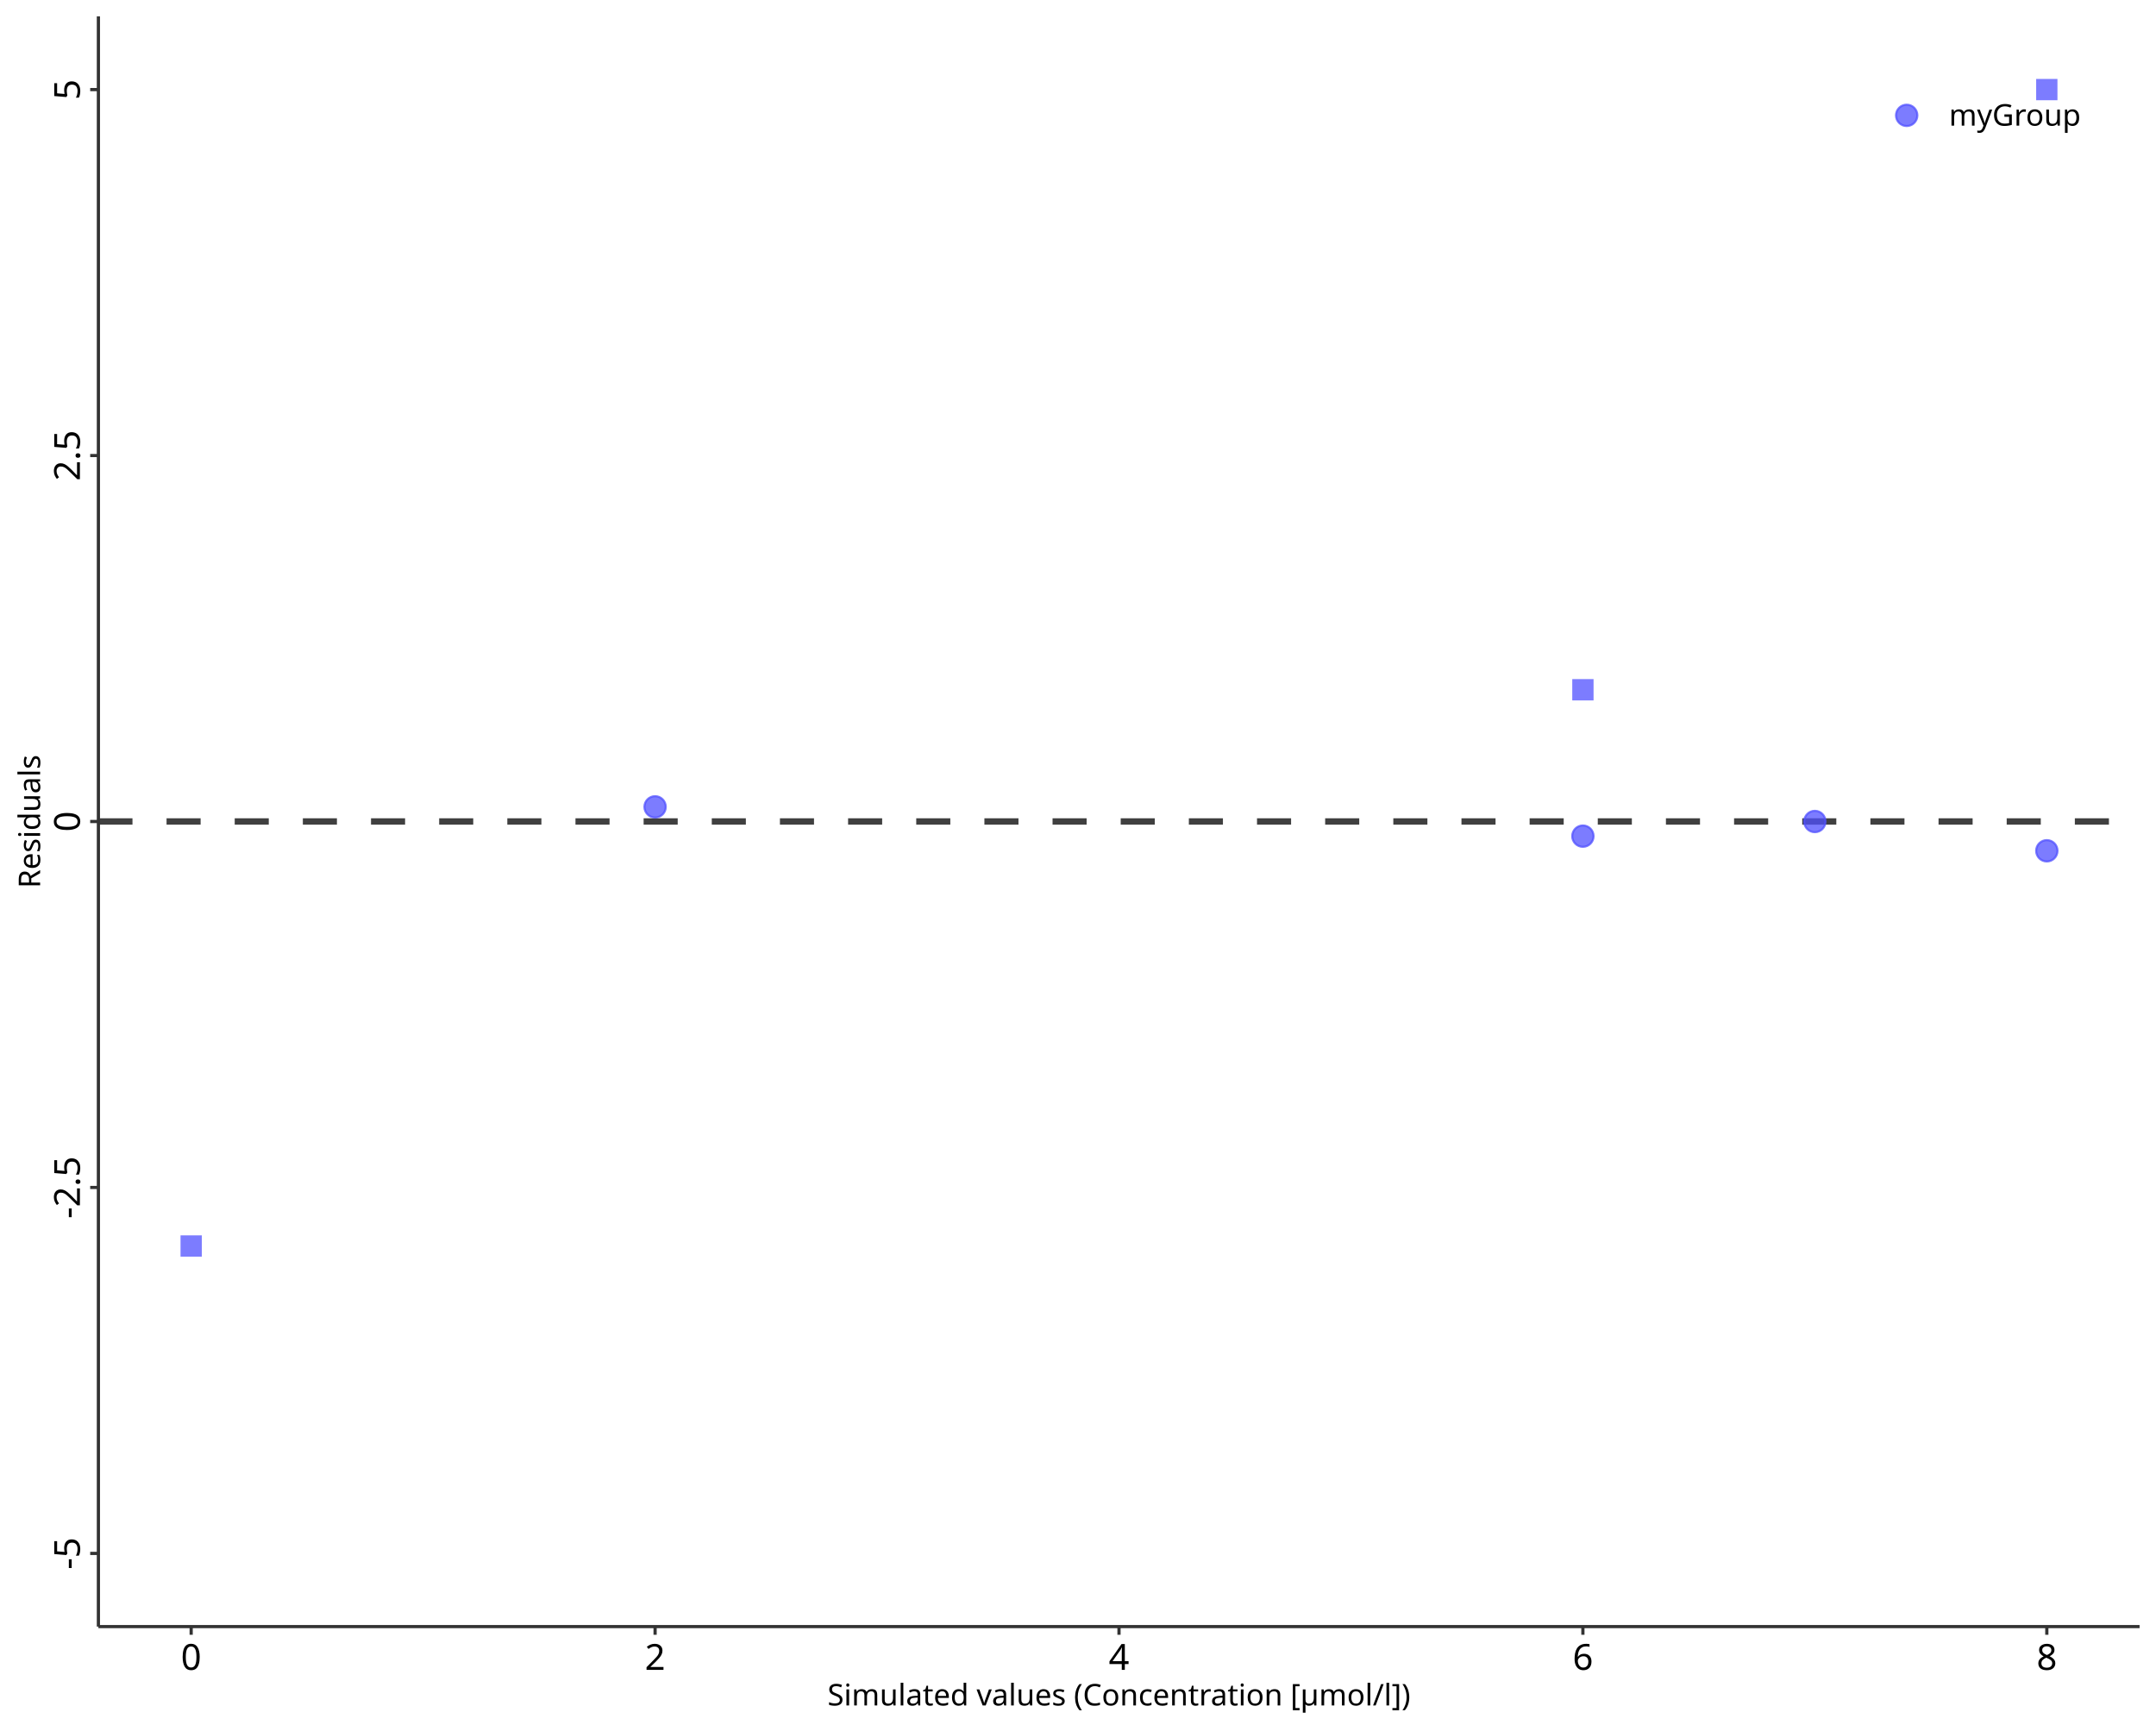
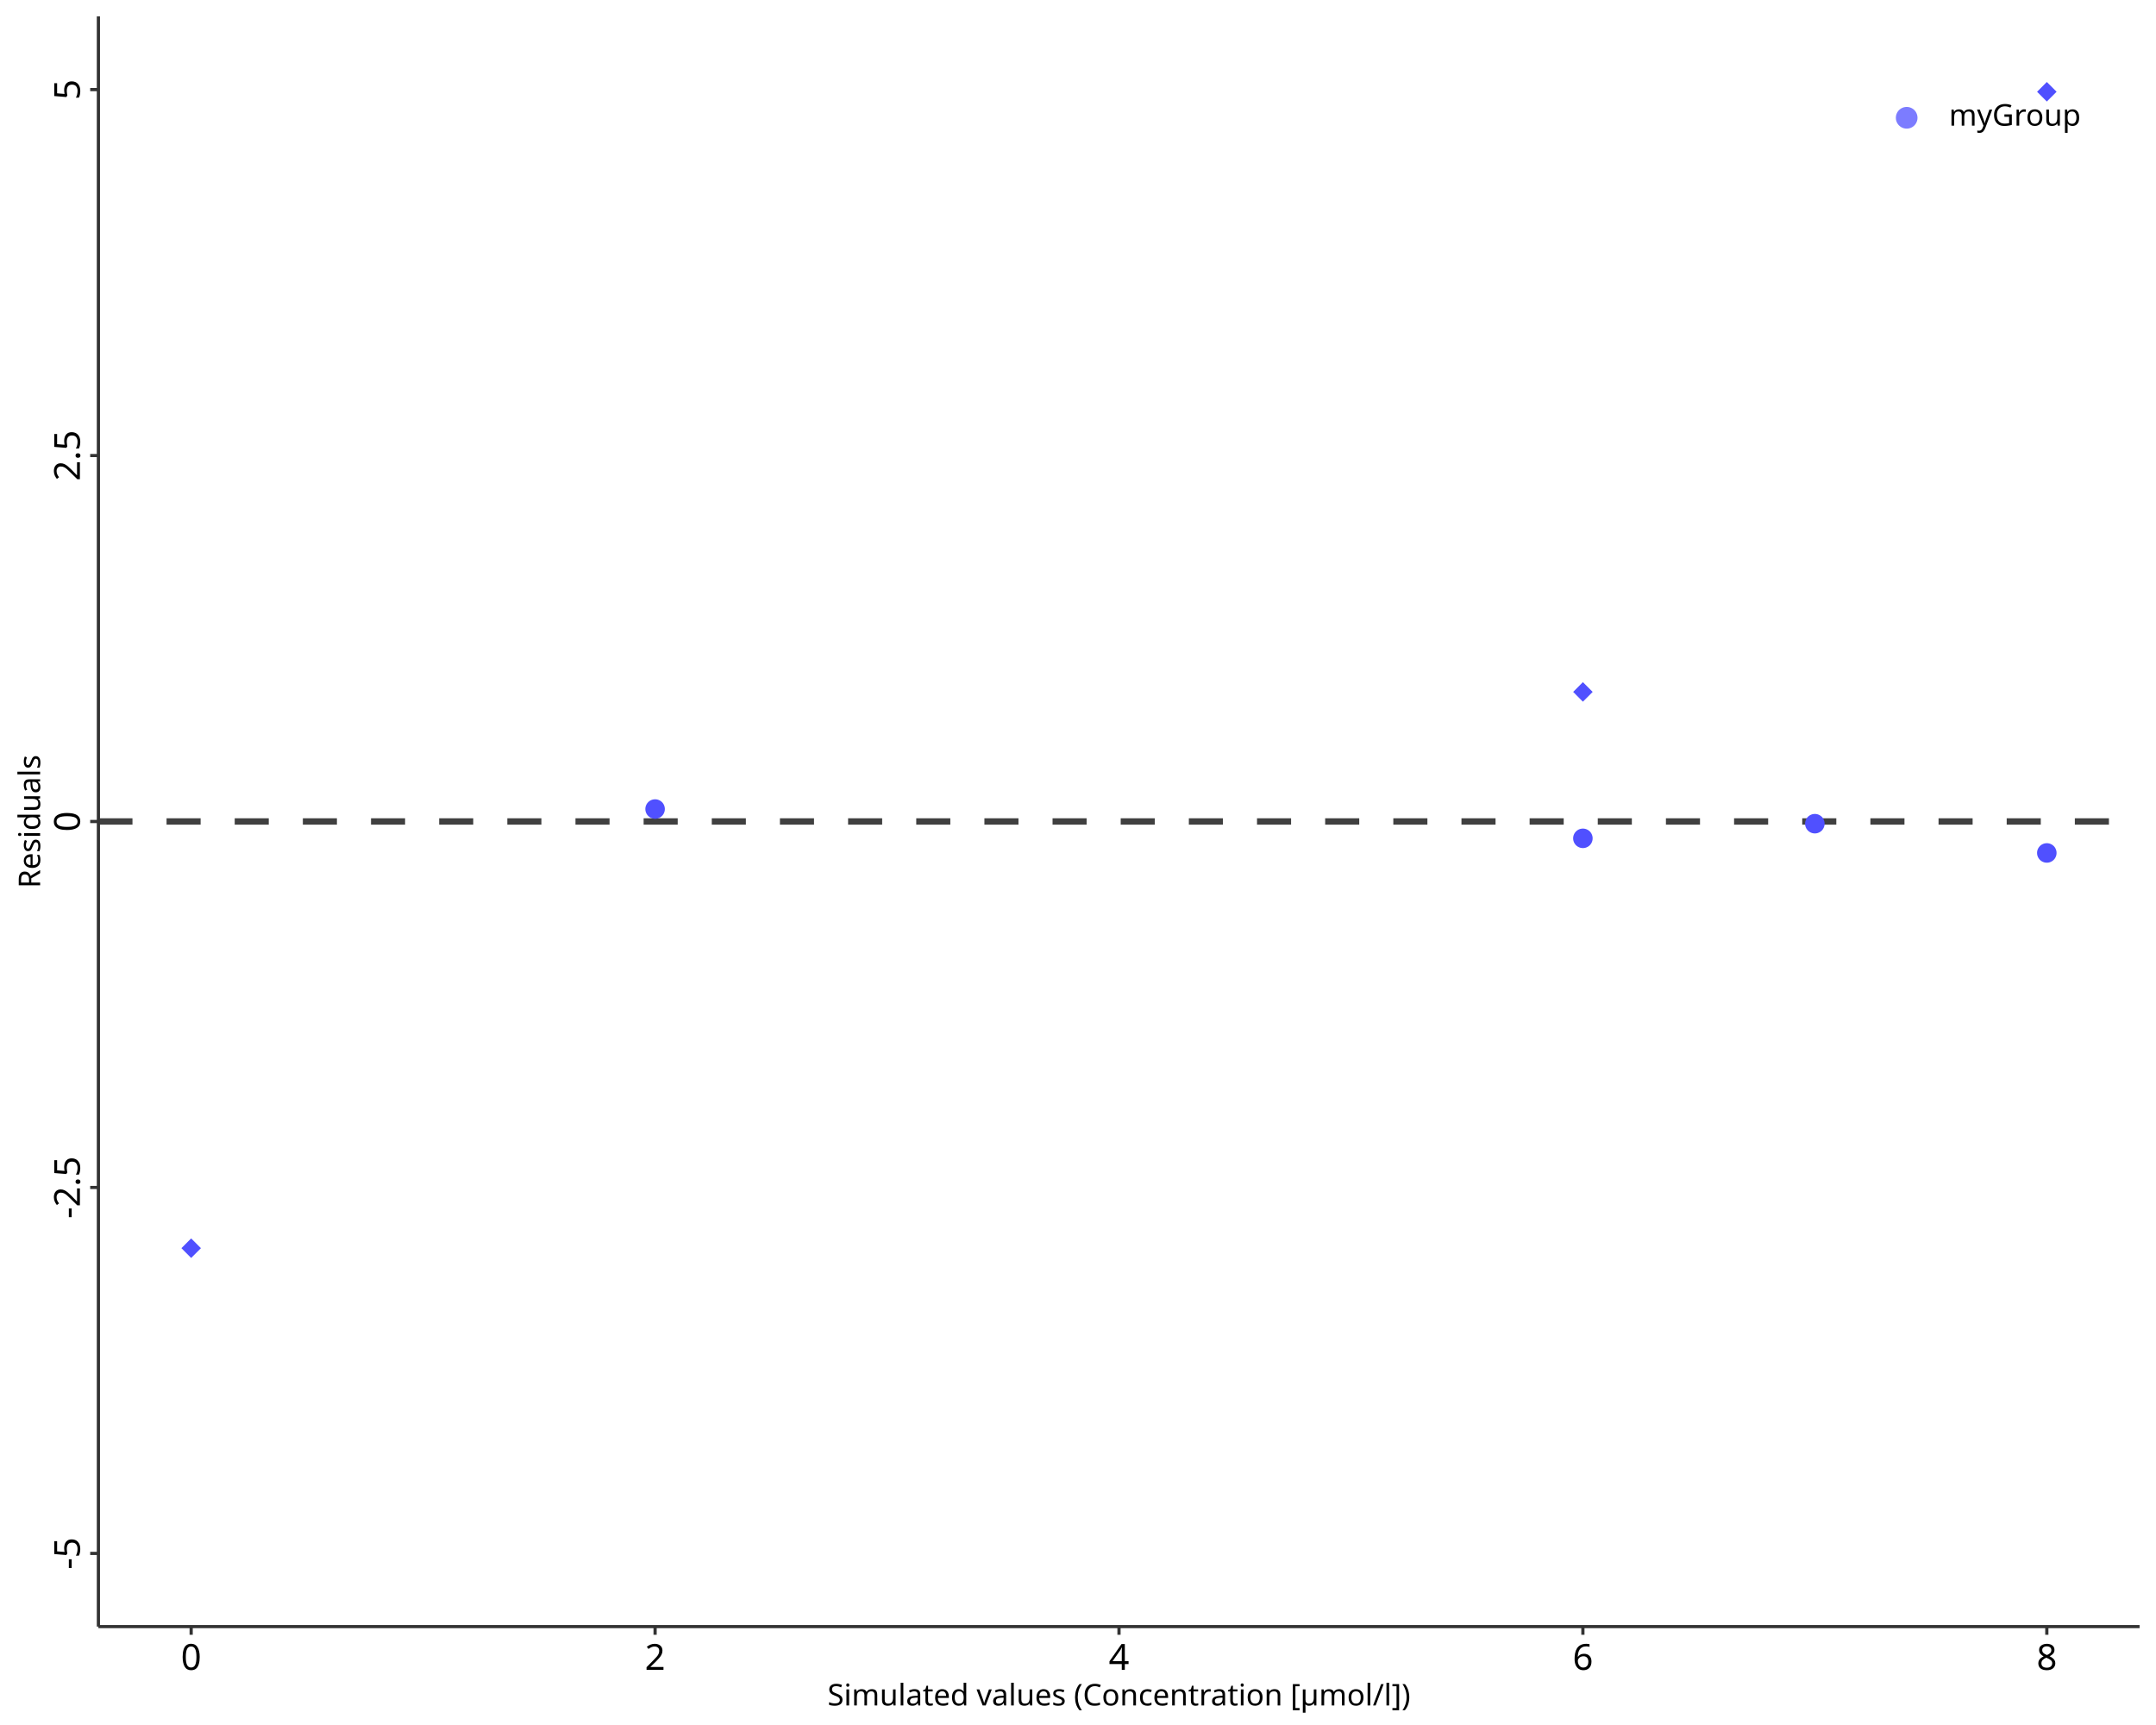
<svg xmlns="http://www.w3.org/2000/svg" class="svglite" data-engine-version="2.0" width="720.00pt" height="576.00pt" viewBox="0 0 720.00 576.00">
  <defs>
    <style type="text/css">
    .svglite line, .svglite polyline, .svglite polygon, .svglite path, .svglite rect, .svglite circle {
      fill: none;
      stroke: #000000;
      stroke-linecap: round;
      stroke-linejoin: round;
      stroke-miterlimit: 10.00;
    }
  </style>
  </defs>
  <rect width="100%" height="100%" style="stroke: none; fill: #FFFFFF;" />
  <defs>
    <clipPath id="cpMC4wMHw3MjAuMDB8MC4wMHw1NzYuMDA=">
      <rect x="0.00" y="0.00" width="720.00" height="576.00" />
    </clipPath>
  </defs>
  <g clip-path="url(#cpMC4wMHw3MjAuMDB8MC4wMHw1NzYuMDA=)">
    <rect x="0.00" y="0.00" width="720.00" height="576.00" style="stroke-width: 1.07; stroke: none; fill: #FFFFFF;" />
  </g>
  <defs>
    <clipPath id="cpMzIuODZ8NzE0LjUyfDUuNDh8NTQzLjE0">
      <rect x="32.86" y="5.48" width="681.66" height="537.66" />
    </clipPath>
  </defs>
  <g clip-path="url(#cpMzIuODZ8NzE0LjUyfDUuNDh8NTQzLjE0)">
    <rect x="32.86" y="5.48" width="681.66" height="537.66" style="stroke-width: 1.07; stroke: none; fill: #FFFFFF;" />
  </g>
  <g clip-path="url(#cpMC4wMHw3MjAuMDB8MC4wMHw1NzYuMDA=)">
</g>
  <g clip-path="url(#cpMzIuODZ8NzE0LjUyfDUuNDh8NTQzLjE0)">
</g>
  <g clip-path="url(#cpMC4wMHw3MjAuMDB8MC4wMHw1NzYuMDA=)">
</g>
  <g clip-path="url(#cpMzIuODZ8NzE0LjUyfDUuNDh8NTQzLjE0)">
</g>
  <g clip-path="url(#cpMC4wMHw3MjAuMDB8MC4wMHw1NzYuMDA=)">
</g>
  <g clip-path="url(#cpMzIuODZ8NzE0LjUyfDUuNDh8NTQzLjE0)">
</g>
  <g clip-path="url(#cpMC4wMHw3MjAuMDB8MC4wMHw1NzYuMDA=)">
</g>
  <g clip-path="url(#cpMzIuODZ8NzE0LjUyfDUuNDh8NTQzLjE0)">
</g>
  <g clip-path="url(#cpMC4wMHw3MjAuMDB8MC4wMHw1NzYuMDA=)">
</g>
  <g clip-path="url(#cpMzIuODZ8NzE0LjUyfDUuNDh8NTQzLjE0)">
</g>
  <g clip-path="url(#cpMC4wMHw3MjAuMDB8MC4wMHw1NzYuMDA=)">
</g>
  <g clip-path="url(#cpMzIuODZ8NzE0LjUyfDUuNDh8NTQzLjE0)">
</g>
  <g clip-path="url(#cpMC4wMHw3MjAuMDB8MC4wMHw1NzYuMDA=)">
</g>
  <g clip-path="url(#cpMzIuODZ8NzE0LjUyfDUuNDh8NTQzLjE0)">
</g>
  <g clip-path="url(#cpMC4wMHw3MjAuMDB8MC4wMHw1NzYuMDA=)">
</g>
  <g clip-path="url(#cpMzIuODZ8NzE0LjUyfDUuNDh8NTQzLjE0)">
</g>
  <g clip-path="url(#cpMC4wMHw3MjAuMDB8MC4wMHw1NzYuMDA=)">
</g>
  <g clip-path="url(#cpMzIuODZ8NzE0LjUyfDUuNDh8NTQzLjE0)">
</g>
  <g clip-path="url(#cpMC4wMHw3MjAuMDB8MC4wMHw1NzYuMDA=)">
</g>
  <g clip-path="url(#cpMzIuODZ8NzE0LjUyfDUuNDh8NTQzLjE0)">
</g>
  <g clip-path="url(#cpMC4wMHw3MjAuMDB8MC4wMHw1NzYuMDA=)">
</g>
  <g clip-path="url(#cpMzIuODZ8NzE0LjUyfDUuNDh8NTQzLjE0)">
</g>
  <g clip-path="url(#cpMC4wMHw3MjAuMDB8MC4wMHw1NzYuMDA=)">
</g>
  <g clip-path="url(#cpMzIuODZ8NzE0LjUyfDUuNDh8NTQzLjE0)">
</g>
  <g clip-path="url(#cpMC4wMHw3MjAuMDB8MC4wMHw1NzYuMDA=)">
</g>
  <g clip-path="url(#cpMzIuODZ8NzE0LjUyfDUuNDh8NTQzLjE0)">
</g>
  <g clip-path="url(#cpMC4wMHw3MjAuMDB8MC4wMHw1NzYuMDA=)">
</g>
  <g clip-path="url(#cpMzIuODZ8NzE0LjUyfDUuNDh8NTQzLjE0)">
</g>
  <g clip-path="url(#cpMC4wMHw3MjAuMDB8MC4wMHw1NzYuMDA=)">
</g>
  <g clip-path="url(#cpMzIuODZ8NzE0LjUyfDUuNDh8NTQzLjE0)">
</g>
  <g clip-path="url(#cpMC4wMHw3MjAuMDB8MC4wMHw1NzYuMDA=)">
</g>
  <g clip-path="url(#cpMzIuODZ8NzE0LjUyfDUuNDh8NTQzLjE0)">
    <line x1="32.86" y1="274.31" x2="714.52" y2="274.31" style="stroke-width: 2.13; stroke: #000000; stroke-opacity: 0.75; stroke-dasharray: 11.38,11.38; stroke-linecap: butt;" />
-     <circle cx="218.77" cy="269.42" r="3.56" style="stroke-width: 0.71; stroke: #5050FF; stroke-opacity: 0.75; fill: #5050FF; fill-opacity: 0.75;" />
-     <circle cx="528.61" cy="279.20" r="3.56" style="stroke-width: 0.71; stroke: #5050FF; stroke-opacity: 0.75; fill: #5050FF; fill-opacity: 0.75;" />
-     <circle cx="606.07" cy="274.31" r="3.56" style="stroke-width: 0.71; stroke: #5050FF; stroke-opacity: 0.75; fill: #5050FF; fill-opacity: 0.75;" />
-     <circle cx="683.54" cy="284.09" r="3.56" style="stroke-width: 0.71; stroke: #5050FF; stroke-opacity: 0.75; fill: #5050FF; fill-opacity: 0.75;" />
-     <polygon points="60.29,419.61 67.40,419.61 67.40,412.50 60.29,412.50 " style="stroke-width: 0.71; stroke: none; fill: #5050FF; fill-opacity: 0.75;" />
-     <polygon points="525.06,233.88 532.17,233.88 532.17,226.76 525.06,226.76 " style="stroke-width: 0.71; stroke: none; fill: #5050FF; fill-opacity: 0.75;" />
-     <polygon points="679.98,33.47 687.09,33.47 687.09,26.36 679.98,26.36 " style="stroke-width: 0.71; stroke: none; fill: #5050FF; fill-opacity: 0.75;" />
+     <text x="218.77" y="272.36" text-anchor="middle" style="font-size: 8.54px; fill: #5050FF; font-family: sans;" textLength="5.16px" lengthAdjust="spacingAndGlyphs">●</text>
+     <text x="528.61" y="282.14" text-anchor="middle" style="font-size: 8.54px; fill: #5050FF; font-family: sans;" textLength="5.16px" lengthAdjust="spacingAndGlyphs">●</text>
+     <text x="606.07" y="277.25" text-anchor="middle" style="font-size: 8.54px; fill: #5050FF; font-family: sans;" textLength="5.16px" lengthAdjust="spacingAndGlyphs">●</text>
+     <text x="683.54" y="287.02" text-anchor="middle" style="font-size: 8.54px; fill: #5050FF; font-family: sans;" textLength="5.16px" lengthAdjust="spacingAndGlyphs">●</text>
+     <text x="63.84" y="419.00" text-anchor="middle" style="font-size: 8.54px; fill: #5050FF; font-family: sans;" textLength="6.40px" lengthAdjust="spacingAndGlyphs">◆</text>
+     <text x="528.61" y="233.26" text-anchor="middle" style="font-size: 8.54px; fill: #5050FF; font-family: sans;" textLength="6.40px" lengthAdjust="spacingAndGlyphs">◆</text>
+     <text x="683.54" y="32.86" text-anchor="middle" style="font-size: 8.54px; fill: #5050FF; font-family: sans;" textLength="6.40px" lengthAdjust="spacingAndGlyphs">◆</text>
  </g>
  <g clip-path="url(#cpMC4wMHw3MjAuMDB8MC4wMHw1NzYuMDA=)">
    <polyline points="32.86,543.14 32.86,5.48 " style="stroke-width: 1.07; stroke: #333333; stroke-linecap: butt;" />
    <text transform="translate(26.68,518.70) rotate(-90)" text-anchor="middle" style="font-size: 12.00px; font-family: sans;" textLength="10.67px" lengthAdjust="spacingAndGlyphs">-5</text>
    <text transform="translate(26.68,396.51) rotate(-90)" text-anchor="middle" style="font-size: 12.00px; font-family: sans;" textLength="20.68px" lengthAdjust="spacingAndGlyphs">-2.5</text>
    <text transform="translate(26.68,274.31) rotate(-90)" text-anchor="middle" style="font-size: 12.00px; font-family: sans;" textLength="6.67px" lengthAdjust="spacingAndGlyphs">0</text>
    <text transform="translate(26.68,152.11) rotate(-90)" text-anchor="middle" style="font-size: 12.00px; font-family: sans;" textLength="16.68px" lengthAdjust="spacingAndGlyphs">2.5</text>
    <text transform="translate(26.68,29.92) rotate(-90)" text-anchor="middle" style="font-size: 12.00px; font-family: sans;" textLength="6.67px" lengthAdjust="spacingAndGlyphs">5</text>
    <polyline points="30.12,518.70 32.86,518.70 " style="stroke-width: 1.07; stroke: #333333; stroke-linecap: butt;" />
    <polyline points="30.12,396.51 32.86,396.51 " style="stroke-width: 1.07; stroke: #333333; stroke-linecap: butt;" />
    <polyline points="30.12,274.31 32.86,274.31 " style="stroke-width: 1.07; stroke: #333333; stroke-linecap: butt;" />
    <polyline points="30.12,152.11 32.86,152.11 " style="stroke-width: 1.07; stroke: #333333; stroke-linecap: butt;" />
    <polyline points="30.12,29.92 32.86,29.92 " style="stroke-width: 1.07; stroke: #333333; stroke-linecap: butt;" />
    <polyline points="32.86,543.14 714.52,543.14 " style="stroke-width: 1.07; stroke: #333333; stroke-linecap: butt;" />
    <polyline points="63.84,545.88 63.84,543.14 " style="stroke-width: 1.07; stroke: #333333; stroke-linecap: butt;" />
    <polyline points="218.77,545.88 218.77,543.14 " style="stroke-width: 1.07; stroke: #333333; stroke-linecap: butt;" />
    <polyline points="373.69,545.88 373.69,543.14 " style="stroke-width: 1.07; stroke: #333333; stroke-linecap: butt;" />
    <polyline points="528.61,545.88 528.61,543.14 " style="stroke-width: 1.07; stroke: #333333; stroke-linecap: butt;" />
    <polyline points="683.54,545.88 683.54,543.14 " style="stroke-width: 1.07; stroke: #333333; stroke-linecap: butt;" />
    <text x="63.84" y="557.58" text-anchor="middle" style="font-size: 12.00px; font-family: sans;" textLength="6.67px" lengthAdjust="spacingAndGlyphs">0</text>
    <text x="218.77" y="557.58" text-anchor="middle" style="font-size: 12.00px; font-family: sans;" textLength="6.67px" lengthAdjust="spacingAndGlyphs">2</text>
    <text x="373.69" y="557.58" text-anchor="middle" style="font-size: 12.00px; font-family: sans;" textLength="6.67px" lengthAdjust="spacingAndGlyphs">4</text>
    <text x="528.61" y="557.58" text-anchor="middle" style="font-size: 12.00px; font-family: sans;" textLength="6.67px" lengthAdjust="spacingAndGlyphs">6</text>
    <text x="683.54" y="557.58" text-anchor="middle" style="font-size: 12.00px; font-family: sans;" textLength="6.67px" lengthAdjust="spacingAndGlyphs">8</text>
    <text x="373.69" y="569.48" text-anchor="middle" style="font-size: 10.00px; font-family: sans;" textLength="183.08px" lengthAdjust="spacingAndGlyphs">Simulated values (Concentration [µmol/l])</text>
    <text transform="translate(13.40,274.31) rotate(-90)" text-anchor="middle" style="font-size: 10.00px; font-family: sans;" textLength="43.92px" lengthAdjust="spacingAndGlyphs">Residuals</text>
    <rect x="622.62" y="18.92" width="74.85" height="33.72" style="stroke-width: 0.75; stroke: none;" />
    <rect x="628.10" y="29.88" width="17.28" height="17.28" style="stroke-width: 0.75; stroke: none;" />
-     <circle cx="636.74" cy="38.52" r="3.56" style="stroke-width: 0.71; stroke: #5050FF; stroke-opacity: 0.75; fill: #5050FF; fill-opacity: 0.75;" />
+     <text x="636.74" y="41.78" text-anchor="middle" style="font-size: 9.48px; fill: #5050FF; fill-opacity: 0.75; font-family: sans;" textLength="5.73px" lengthAdjust="spacingAndGlyphs">●</text>
    <text x="650.86" y="41.96" style="font-size: 10.00px; font-family: sans;" textLength="41.14px" lengthAdjust="spacingAndGlyphs">myGroup</text>
  </g>
</svg>
